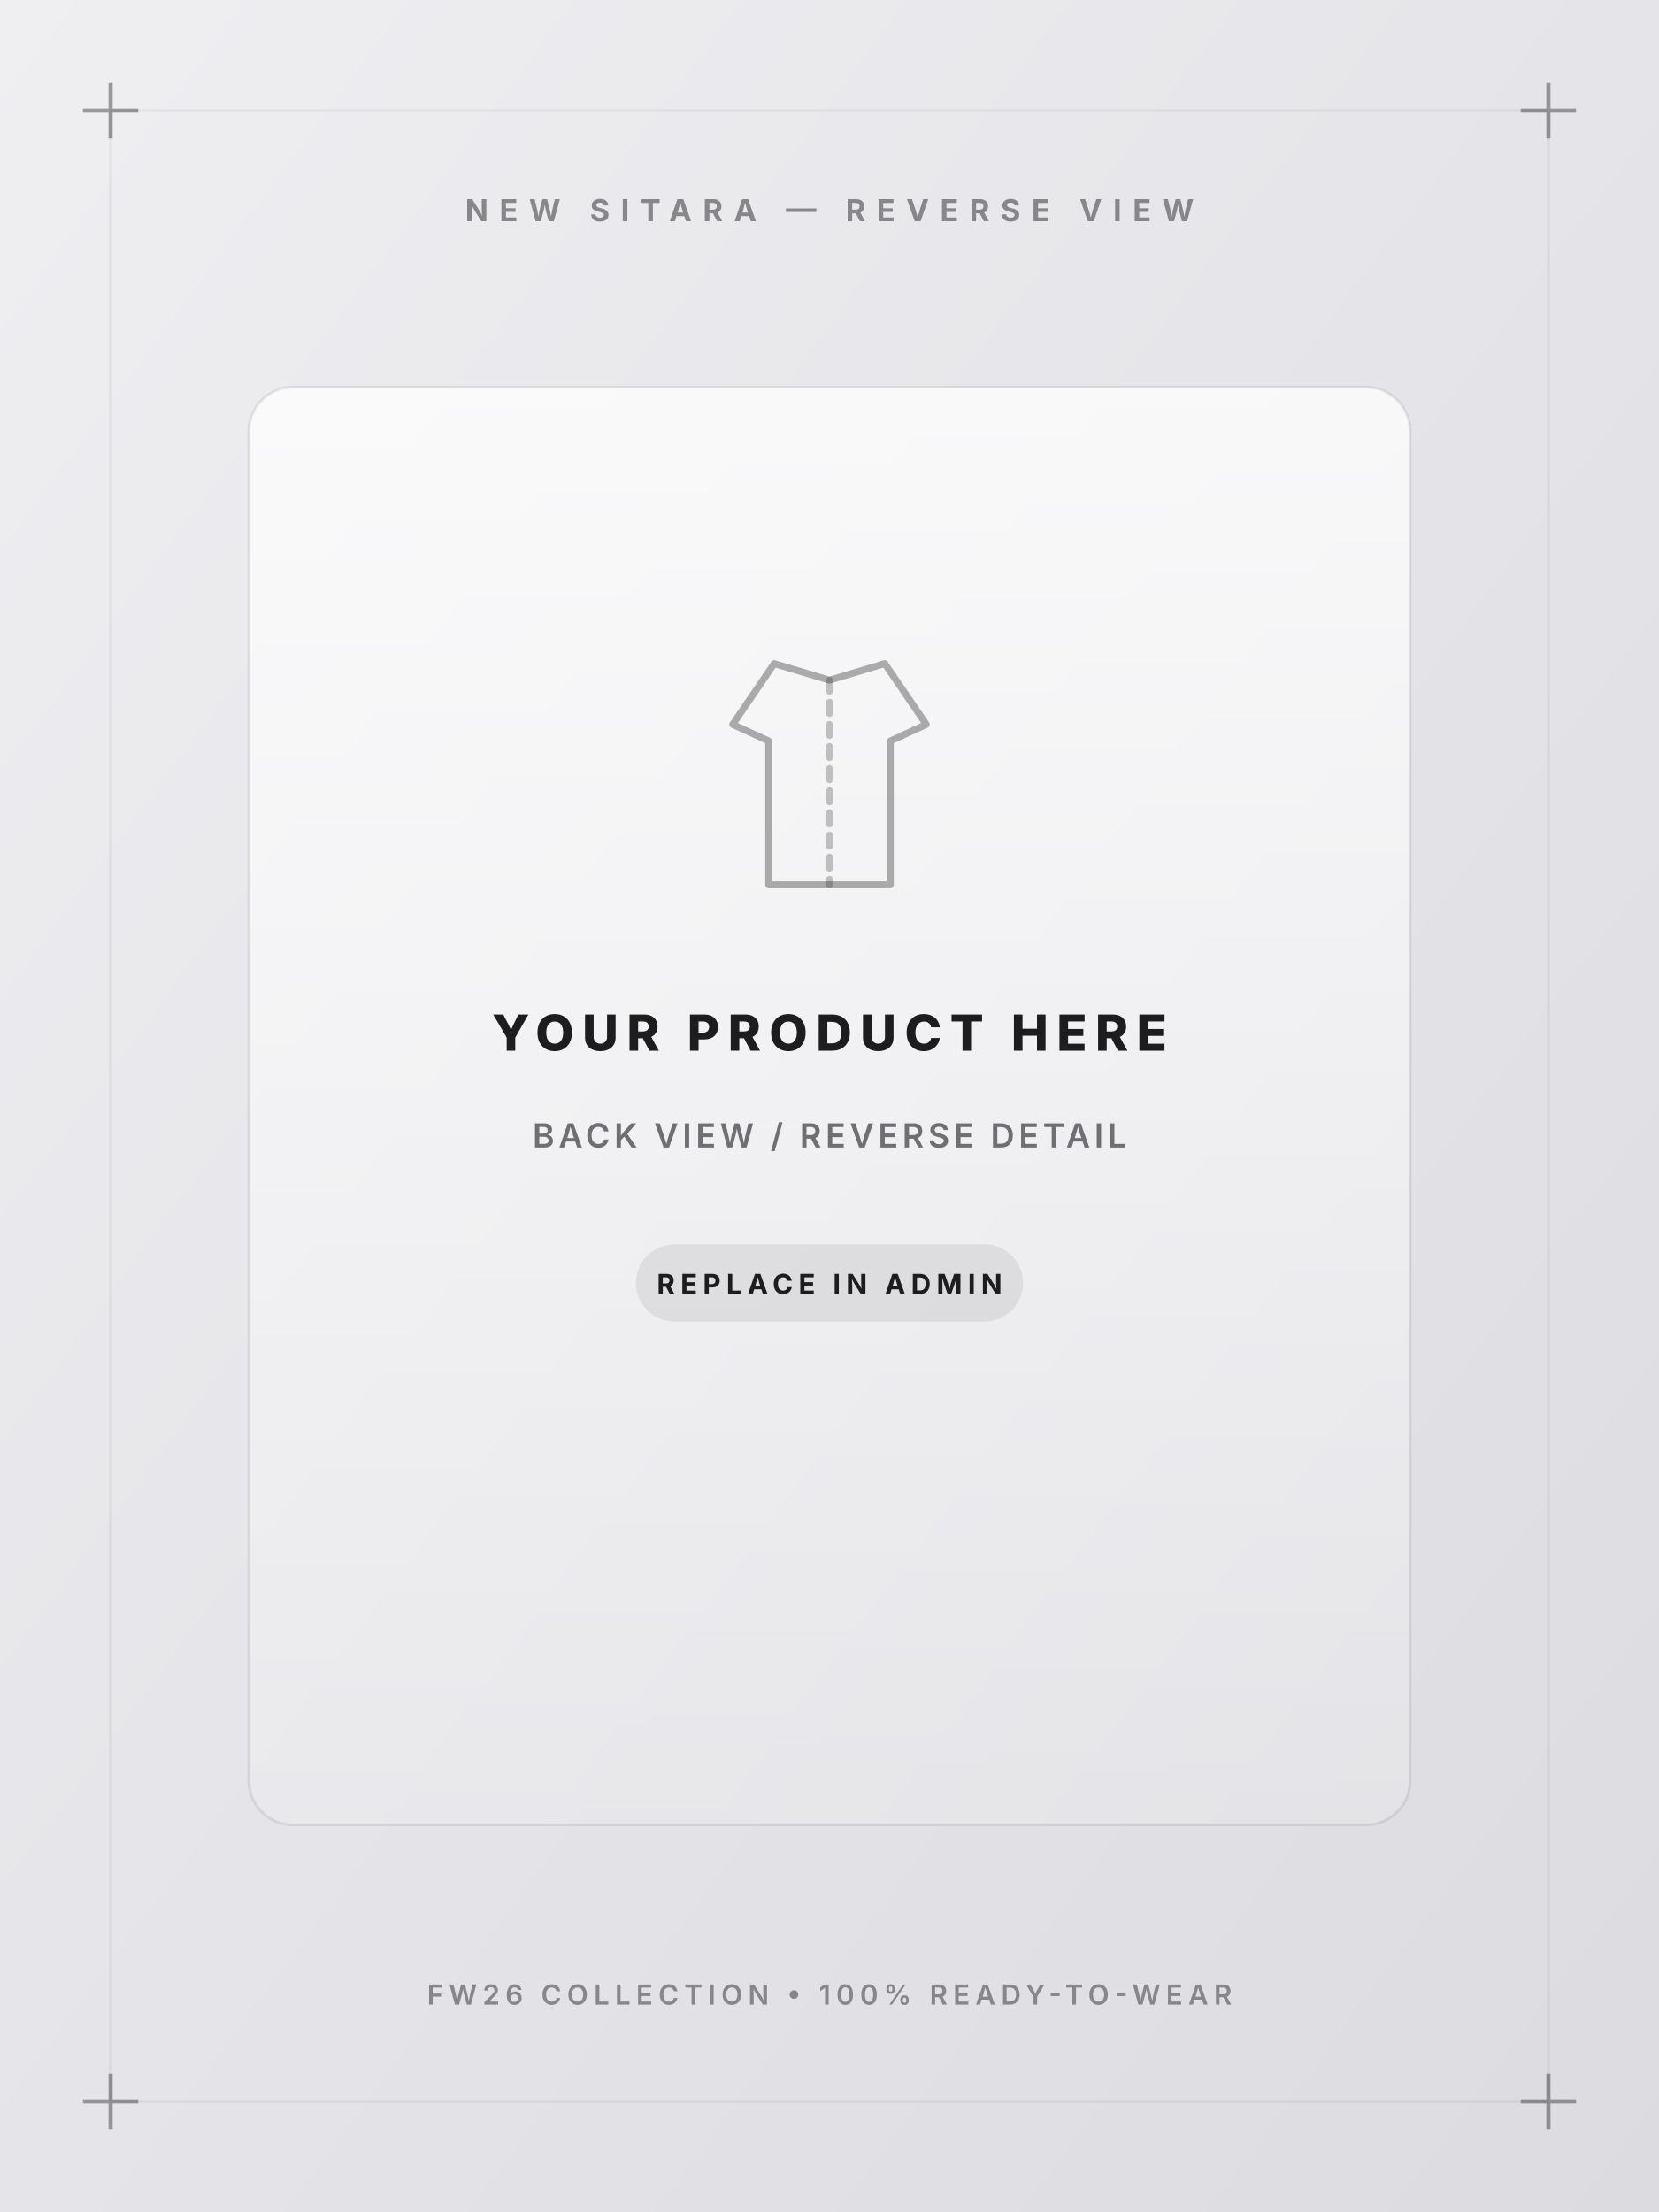
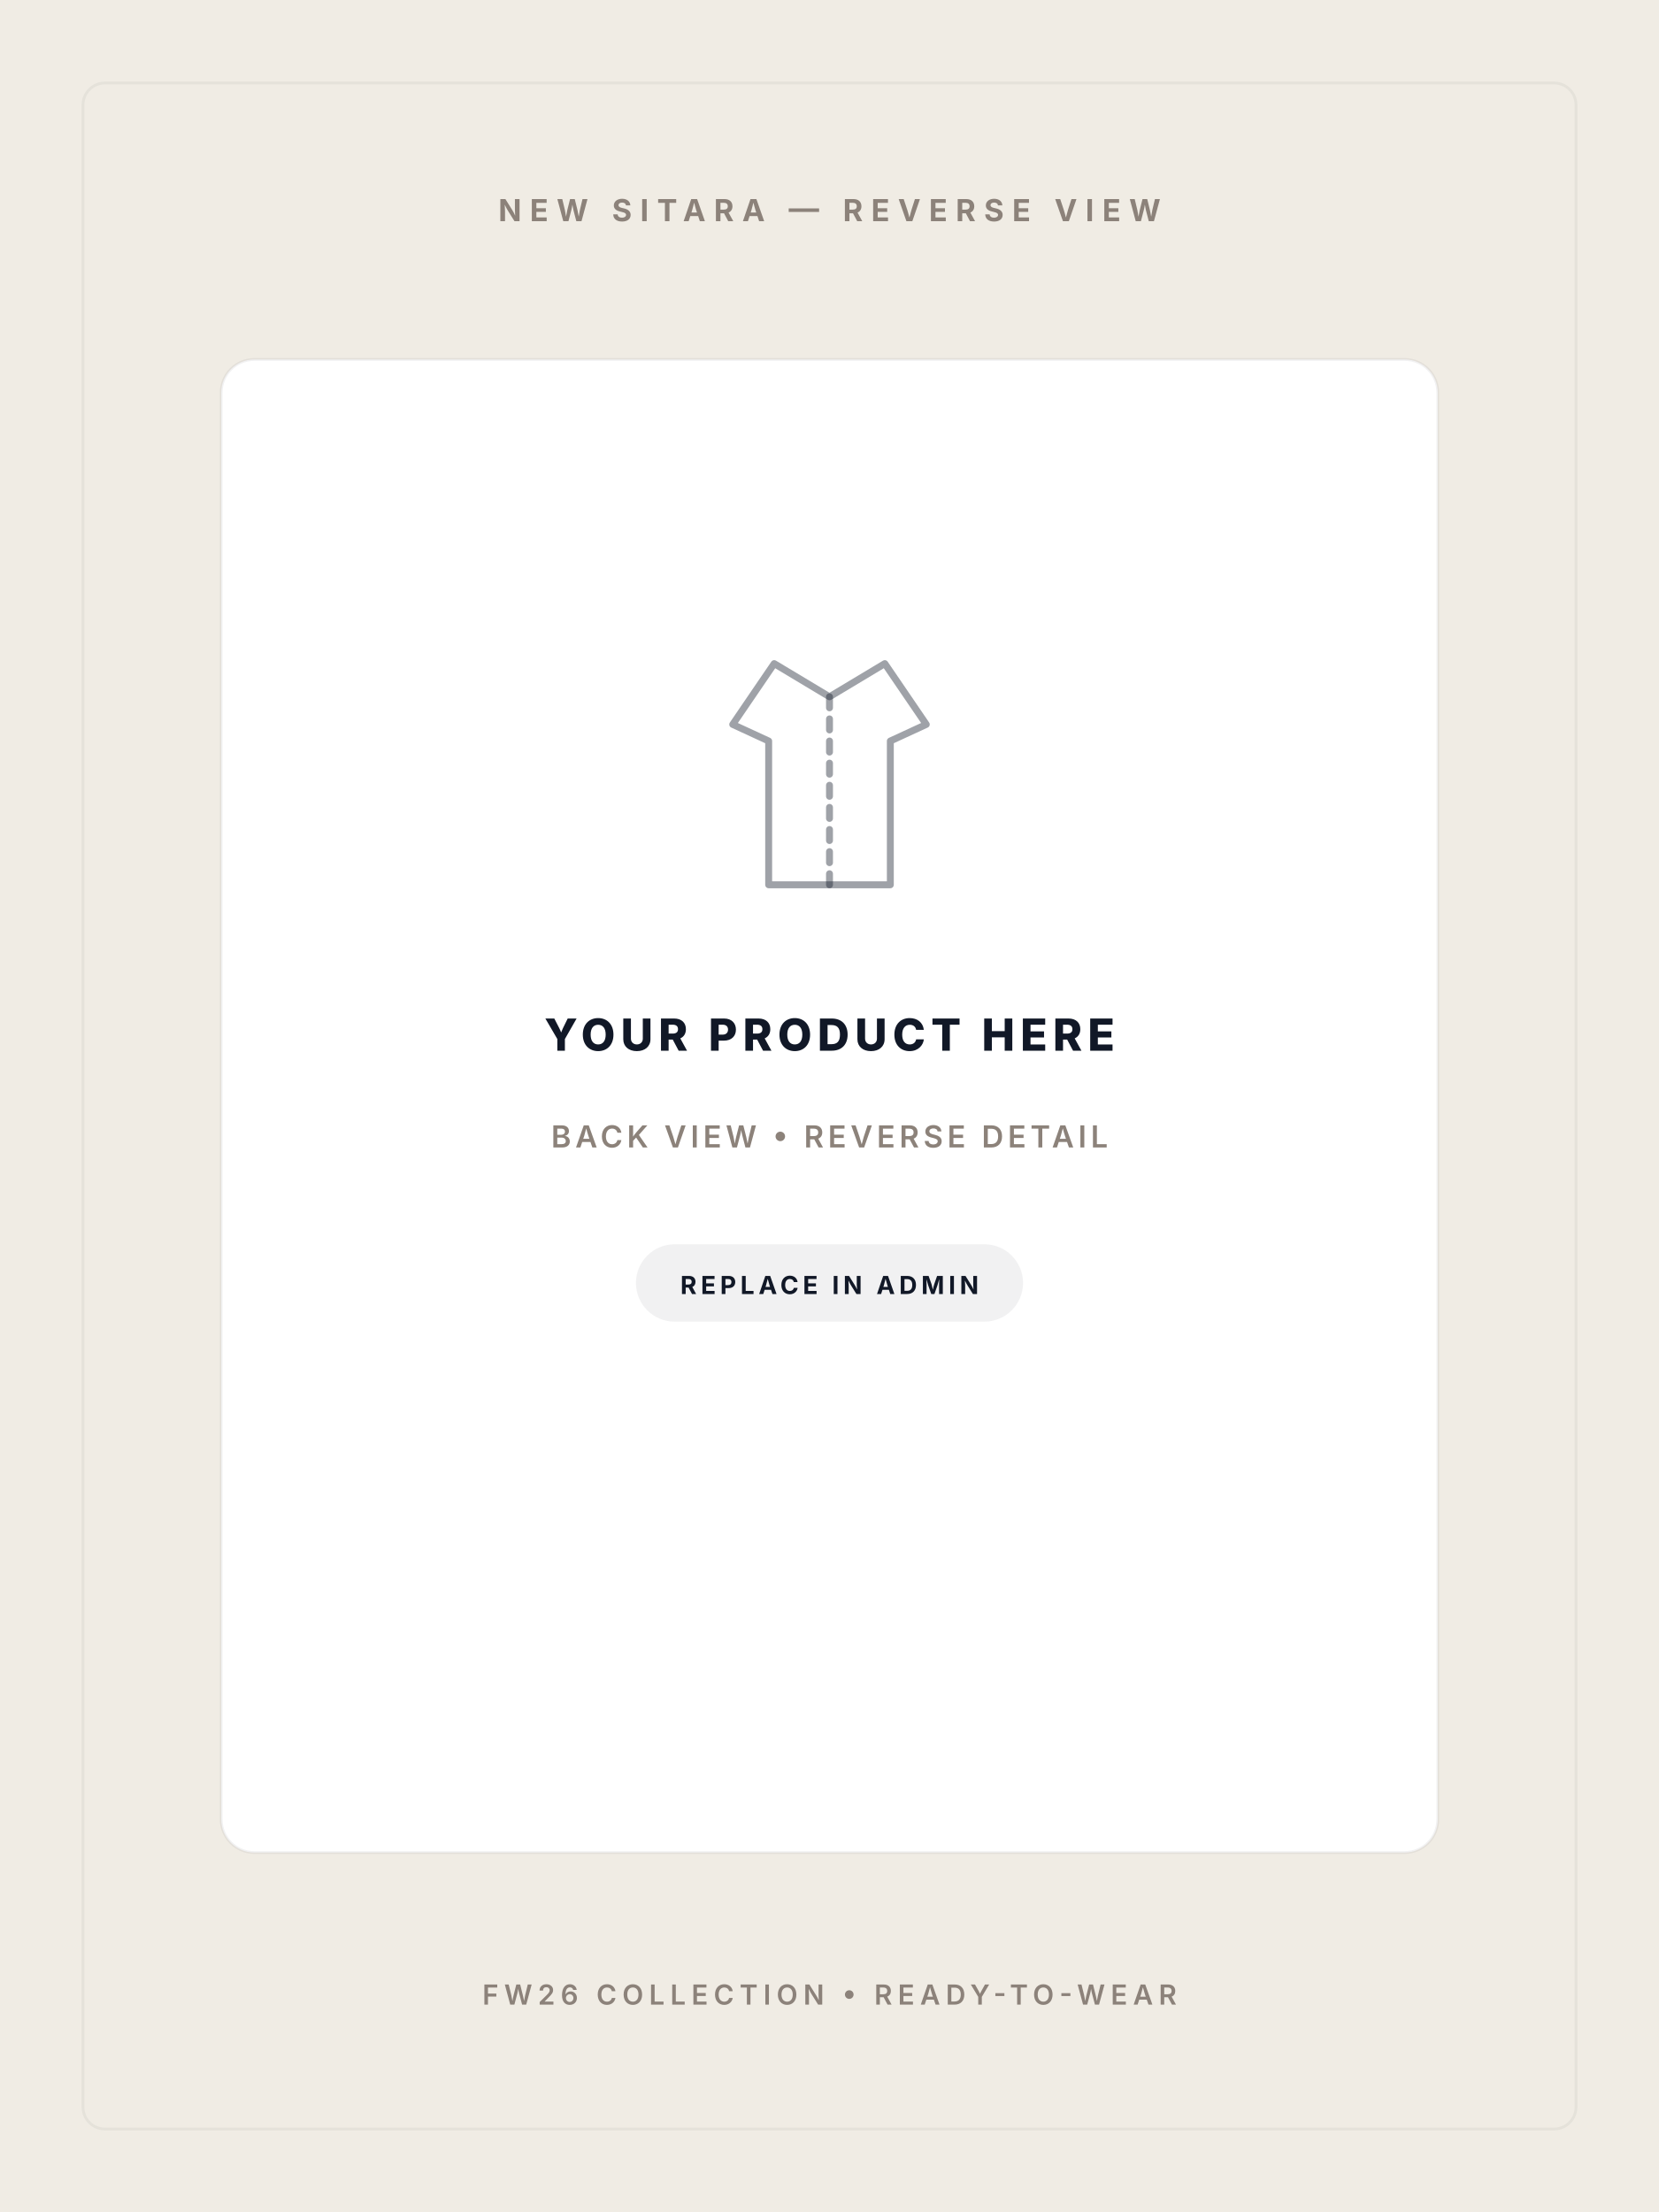
<svg xmlns="http://www.w3.org/2000/svg" viewBox="0 0 600 800" width="600" height="800">
-   <defs>
-     <linearGradient id="studioBgBack" x1="0%" y1="0%" x2="100%" y2="100%">
-       <stop offset="0%" stop-color="#EFEFF2" />
-       <stop offset="50%" stop-color="#E5E5E9" />
-       <stop offset="100%" stop-color="#DBDBE0" />
-     </linearGradient>
-     <linearGradient id="cardGlowBack" x1="0%" y1="0%" x2="0%" y2="100%">
-       <stop offset="0%" stop-color="#FFFFFF" stop-opacity="0.75" />
-       <stop offset="100%" stop-color="#FFFFFF" stop-opacity="0.15" />
-     </linearGradient>
-   </defs>
-   <rect width="600" height="800" fill="url(#studioBgBack)" />
-   <line x1="40" y1="40" x2="560" y2="40" stroke="#000000" stroke-opacity="0.06" stroke-width="1" />
-   <line x1="40" y1="760" x2="560" y2="760" stroke="#000000" stroke-opacity="0.06" stroke-width="1" />
-   <line x1="40" y1="40" x2="40" y2="760" stroke="#000000" stroke-opacity="0.06" stroke-width="1" />
-   <line x1="560" y1="40" x2="560" y2="760" stroke="#000000" stroke-opacity="0.06" stroke-width="1" />
-   <path d="M30 40 L50 40 M40 30 L40 50" stroke="#1D1D1F" stroke-width="1.5" stroke-opacity="0.4" />
-   <path d="M550 40 L570 40 M560 30 L560 50" stroke="#1D1D1F" stroke-width="1.5" stroke-opacity="0.4" />
-   <path d="M30 760 L50 760 M40 750 L40 770" stroke="#1D1D1F" stroke-width="1.5" stroke-opacity="0.4" />
-   <path d="M550 760 L570 760 M560 750 L560 770" stroke="#1D1D1F" stroke-width="1.5" stroke-opacity="0.4" />
-   <rect x="90" y="140" width="420" height="520" rx="16" fill="url(#cardGlowBack)" stroke="#000000" stroke-opacity="0.08" stroke-width="1" />
-   <g transform="translate(260, 240)" fill="none" stroke="#1D1D1F" stroke-opacity="0.35" stroke-width="2.5" stroke-linecap="round" stroke-linejoin="round">
-     <path d="M20 0 L40 6 L60 0 L75 22 L62 28 L62 80 L18 80 L18 28 L5 22 Z" />
-     <line x1="40" y1="6" x2="40" y2="80" stroke-dasharray="4 4" stroke-opacity="0.25" />
+   <rect width="600" height="800" fill="#F0ECE4" />
+   <rect x="30" y="30" width="540" height="740" rx="8" fill="none" stroke="#111827" stroke-opacity="0.05" stroke-width="1" />
+   <rect x="80" y="130" width="440" height="540" rx="12" fill="#FFFFFF" stroke="#111827" stroke-opacity="0.06" stroke-width="1" />
+   <g transform="translate(260, 240)" fill="none" stroke="#111827" stroke-opacity="0.4" stroke-width="2.5" stroke-linecap="round" stroke-linejoin="round">
+     <path d="M20 0 L40 12 L60 0 L75 22 L62 28 L62 80 L18 80 L18 28 L5 22 Z" />
+     <path d="M40 12 L40 80" stroke-dasharray="4 4" />
  </g>
-   <text x="300" y="80" text-anchor="middle" font-family="'Plus Jakarta Sans', -apple-system, sans-serif" font-size="11" font-weight="700" letter-spacing="4" fill="#86868B">NEW SITARA — REVERSE VIEW</text>
-   <text x="300" y="380" text-anchor="middle" font-family="'Plus Jakarta Sans', -apple-system, sans-serif" font-size="18" font-weight="800" letter-spacing="3" fill="#1D1D1F">YOUR PRODUCT HERE</text>
-   <text x="300" y="415" text-anchor="middle" font-family="'Plus Jakarta Sans', -apple-system, sans-serif" font-size="12" font-weight="600" letter-spacing="1.5" fill="#6E6E73">BACK VIEW / REVERSE DETAIL</text>
-   <rect x="230" y="450" width="140" height="28" rx="14" fill="#1D1D1F" fill-opacity="0.08" />
-   <text x="300" y="468" text-anchor="middle" font-family="'Plus Jakarta Sans', -apple-system, sans-serif" font-size="10" font-weight="700" letter-spacing="2" fill="#1D1D1F">REPLACE IN ADMIN</text>
-   <text x="300" y="725" text-anchor="middle" font-family="'Plus Jakarta Sans', -apple-system, sans-serif" font-size="10" font-weight="600" letter-spacing="2" fill="#86868B">FW26 COLLECTION • 100% READY-TO-WEAR</text>
+   <text x="300" y="80" text-anchor="middle" font-family="-apple-system, BlinkMacSystemFont, 'Plus Jakarta Sans', sans-serif" font-size="11" font-weight="700" letter-spacing="3" fill="#8C827A">NEW SITARA — REVERSE VIEW</text>
+   <text x="300" y="380" text-anchor="middle" font-family="-apple-system, BlinkMacSystemFont, 'Plus Jakarta Sans', sans-serif" font-size="16" font-weight="800" letter-spacing="2" fill="#111827">YOUR PRODUCT HERE</text>
+   <text x="300" y="415" text-anchor="middle" font-family="-apple-system, BlinkMacSystemFont, 'Plus Jakarta Sans', sans-serif" font-size="11" font-weight="600" letter-spacing="1.5" fill="#8C827A">BACK VIEW • REVERSE DETAIL</text>
+   <rect x="230" y="450" width="140" height="28" rx="14" fill="#111827" fill-opacity="0.06" />
+   <text x="300" y="468" text-anchor="middle" font-family="-apple-system, BlinkMacSystemFont, 'Plus Jakarta Sans', sans-serif" font-size="9" font-weight="700" letter-spacing="1.5" fill="#111827">REPLACE IN ADMIN</text>
+   <text x="300" y="725" text-anchor="middle" font-family="-apple-system, BlinkMacSystemFont, 'Plus Jakarta Sans', sans-serif" font-size="10" font-weight="600" letter-spacing="2" fill="#8C827A">FW26 COLLECTION • READY-TO-WEAR</text>
</svg>
